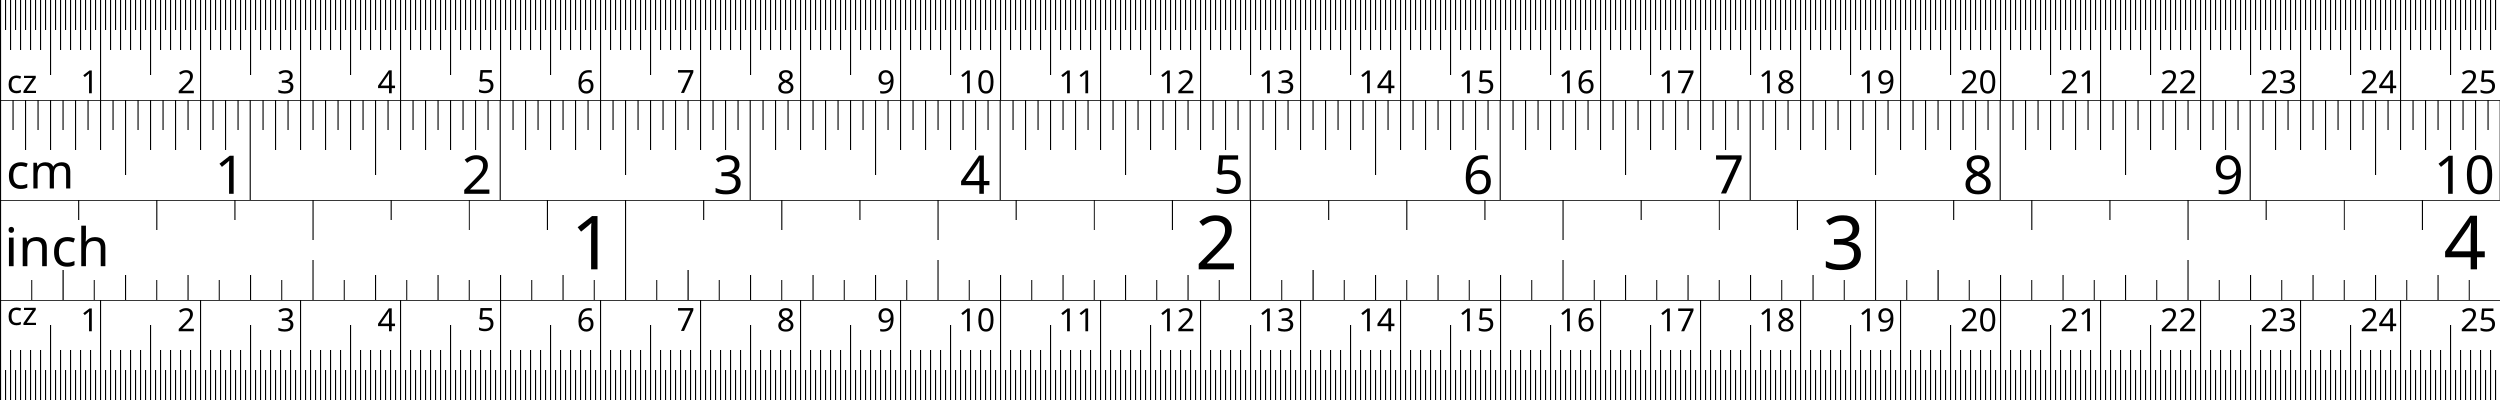
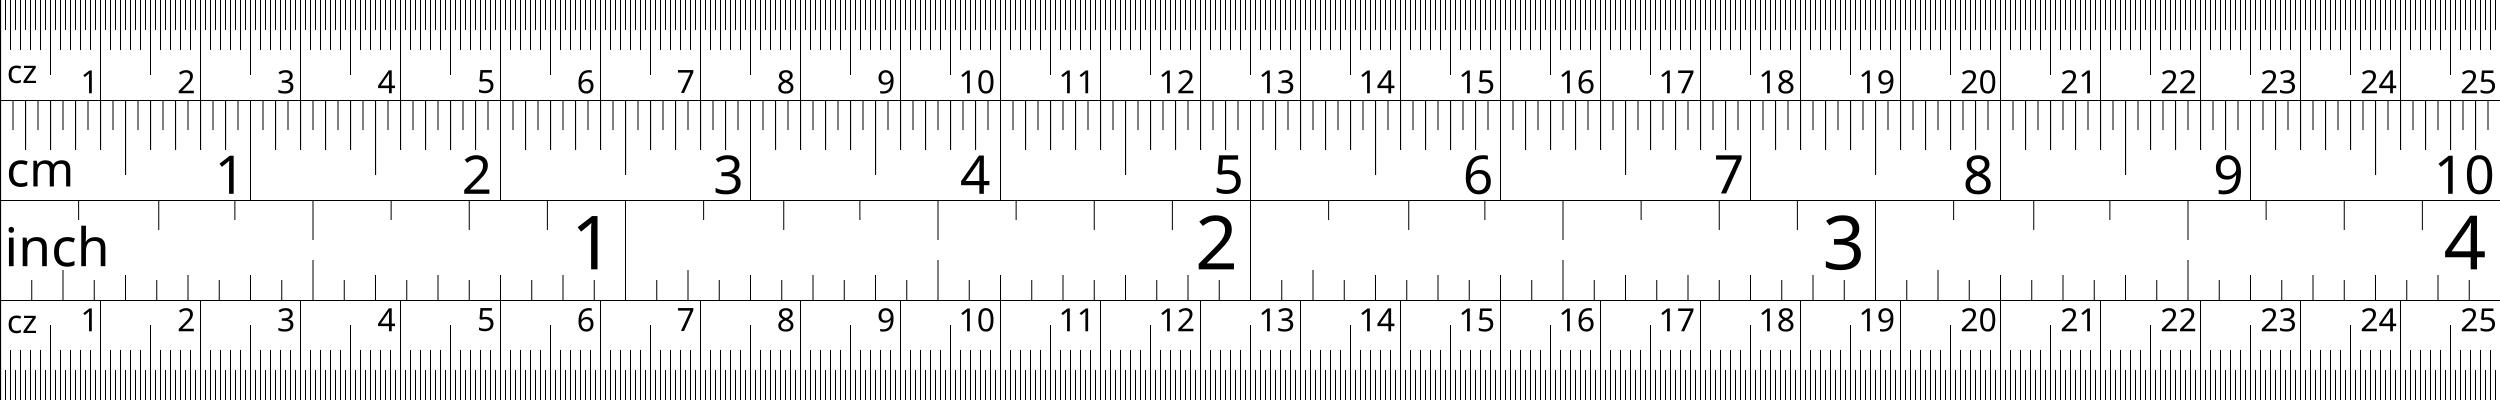
<svg xmlns="http://www.w3.org/2000/svg" xmlns:xlink="http://www.w3.org/1999/xlink" height="400" version="1.2" width="2500" id="svg1069">
  <defs id="defs1" />
  <line x1="0.556" x2="0.556" y1="0" y2="400" id="line1369" style="stroke:#000000;stroke-width:1.111;stroke-dasharray:none" />
-   <line x1="0" x2="2500" y1="100.393" y2="100.393" id="line551" style="stroke:#000000;stroke-width:0.785" />
-   <g id="g1112" transform="matrix(1.000596,0,0,0.9001202,-0.03161086,0)">
-     <line x1="10.581" x2="10.581" y1="0" y2="55.548" id="line1" style="stroke:#000000;stroke-width:1.11" />
-     <line x1="20.575" x2="20.575" y1="0" y2="55.548" id="line2" style="stroke:#000000;stroke-width:1.11" />
-     <line x1="30.569" x2="30.569" y1="0" y2="55.548" id="line3" style="stroke:#000000;stroke-width:1.11" />
-     <line x1="40.563" x2="40.563" y1="0" y2="55.548" id="line4" style="stroke:#000000;stroke-width:1.11" />
-     <line x1="50.557" x2="50.557" y1="0" y2="83.322" id="line5" style="stroke:#000000;stroke-width:1.11" />
-     <line x1="60.551" x2="60.551" y1="0" y2="55.548" id="line6" style="stroke:#000000;stroke-width:1.11" />
-     <line x1="70.545" x2="70.545" y1="0" y2="55.548" id="line7" style="stroke:#000000;stroke-width:1.11" />
-     <line x1="80.539" x2="80.539" y1="0" y2="55.548" id="line8" style="stroke:#000000;stroke-width:1.11" />
-     <line x1="90.533" x2="90.533" y1="0" y2="55.548" id="line9" style="stroke:#000000;stroke-width:1.11" />
-     <line x1="100.527" x2="100.527" y1="0" y2="111.096" id="line10" style="stroke:#000000;stroke-width:1.11" />
-     <line x1="5.584" x2="5.584" y1="0" y2="33.329" id="line451" style="stroke:#000000;stroke-width:1.11" />
-     <line x1="15.578" x2="15.578" y1="0" y2="33.329" id="line452" style="stroke:#000000;stroke-width:1.11" />
-     <line x1="25.572" x2="25.572" y1="0" y2="33.329" id="line453" style="stroke:#000000;stroke-width:1.11" />
-     <line x1="35.566" x2="35.566" y1="0" y2="33.329" id="line454" style="stroke:#000000;stroke-width:1.11" />
-     <line x1="45.56" x2="45.56" y1="0" y2="33.329" id="line455" style="stroke:#000000;stroke-width:1.11" />
-     <line x1="55.554" x2="55.554" y1="0" y2="33.329" id="line456" style="stroke:#000000;stroke-width:1.11" />
-     <line x1="65.548" x2="65.548" y1="0" y2="33.329" id="line457" style="stroke:#000000;stroke-width:1.11" />
-     <line x1="75.542" x2="75.542" y1="0" y2="33.329" id="line458" style="stroke:#000000;stroke-width:1.11" />
-     <line x1="85.536" x2="85.536" y1="0" y2="33.329" id="line459" style="stroke:#000000;stroke-width:1.11" />
-     <line x1="95.53" x2="95.53" y1="0" y2="33.329" id="line460" style="stroke:#000000;stroke-width:1.11" />
-     <line x1="13.079" x2="13.079" y1="111.096" y2="144.425" id="line1327" style="stroke:#000000;stroke-width:1.11" />
-     <line x1="38.065" x2="38.065" y1="111.096" y2="144.425" id="line1328" style="stroke:#000000;stroke-width:1.11" />
-     <line x1="63.05" x2="63.05" y1="111.096" y2="144.425" id="line1329" style="stroke:#000000;stroke-width:1.11" />
-     <line x1="88.035" x2="88.035" y1="111.096" y2="144.425" id="line1330" style="stroke:#000000;stroke-width:1.11" />
+   <line x1="0" x2="2501" y1="100.5" y2="100.5" id="line551" style="stroke:#000000;stroke-width:1;stroke-dasharray:none" />
+   <text x="6.844" y="82.969" id="text1067" style="font-size:32px;font-family:'Arial Black';fill:#000000;stroke-width:1.11">cz</text>
+   <text x="6.266" y="186.453" id="text1070" style="font-size:48px;font-family:'Arial Black';fill:#000000;stroke-width:1.11">cm</text>
+   <line x1="0" x2="2501" y1="300.5" y2="300.5" id="use1124" style="stroke:#000000;stroke-width:1;stroke-dasharray:none" />
+   <text x="4.406" y="266.177" id="text1124" style="font-size:53.333px;font-family:'Arial Black';fill:#000000;stroke-width:1.11">inch</text>
+   <use x="0" y="0" xlink:href="#text1067" id="use1183" transform="translate(0,250)" />
+   <use x="0" y="0" xlink:href="#line551" id="use1305" transform="translate(0,100)" style="stroke-width:1;stroke-dasharray:none" />
+   <g id="g880">
+     <text text-anchor="end" x="613.714" y="269.359" id="use1126" style="font-size:74.667px;font-family:'Arial Black';fill:#000000;stroke-width:1.11">1</text>
+     <text text-anchor="end" x="1237.833" y="269.359" id="text1312" style="font-size:74.667px;font-family:'Arial Black';fill:#000000;stroke-width:1.11">2</text>
+     <text text-anchor="end" x="1865.177" y="269.359" id="text1313" style="font-size:74.667px;font-family:'Arial Black';fill:#000000;stroke-width:1.11">3</text>
+     <text text-anchor="end" x="2486.271" y="269.359" id="text1314" style="font-size:74.667px;font-family:'Arial Black';fill:#000000;stroke-width:1.11">4</text>
  </g>
-   <text x="6.844" y="92.969" id="text1067" style="font-size:32px;font-family:'Arial Black';fill:#000000;stroke-width:1.11">cz</text>
-   <text x="6.266" y="188.453" id="text1070" style="font-size:48px;font-family:'Arial Black';fill:#000000;stroke-width:1.11">cm</text>
-   <use x="0" y="0" xlink:href="#g1112" id="use1112" transform="translate(100)" />
-   <use x="0" y="0" xlink:href="#use1112" id="use1113" transform="translate(100)" />
-   <use x="0" y="0" xlink:href="#use1113" id="use1114" transform="translate(100)" />
-   <use x="0" y="0" xlink:href="#use1114" id="use1115" transform="translate(100)" />
-   <use x="0" y="0" xlink:href="#use1115" id="use1116" transform="translate(100)" />
-   <use x="0" y="0" xlink:href="#use1116" id="use1117" transform="translate(100)" />
-   <line x1="0" x2="2500" y1="300.393" y2="300.393" id="use1124" style="stroke:#000000;stroke-width:0.785" />
-   <text x="4.406" y="266.177" id="text1124" style="font-size:53.333px;font-family:'Arial Black';fill:#000000;stroke-width:1.11">inch</text>
-   <text text-anchor="end" x="613.714" y="269.359" id="use1126" style="font-size:74.667px;font-family:'Arial Black';fill:#000000;stroke-width:1.11">1</text>
-   <use x="0" y="0" xlink:href="#use1117" id="use1127" transform="translate(100)" />
-   <use x="0" y="0" xlink:href="#use1127" id="use1128" transform="translate(100)" />
-   <use x="0" y="0" xlink:href="#use1128" id="use1129" transform="translate(100)" />
-   <use x="0" y="0" xlink:href="#use1129" id="use1130" transform="translate(100)" />
-   <use x="0" y="0" xlink:href="#use1130" id="use1131" transform="translate(100)" />
-   <use x="0" y="0" xlink:href="#use1131" id="use1132" transform="translate(100)" />
-   <g id="g1144" transform="translate(-0.2764893)">
-     <line x1="125.832" x2="125.832" y1="100" y2="175" id="line1133" style="stroke:#000000;stroke-width:1.111;stroke-dasharray:none" />
-     <line x1="250.5" x2="250.5" y1="100" y2="200" id="line1121" style="stroke:#000000;stroke-width:1.111;stroke-dasharray:none" />
-     <g id="g1139">
-       <line x1="25.832" x2="25.832" y1="100" y2="150" id="line1135" style="stroke:#000000;stroke-width:1.111;stroke-dasharray:none" />
-       <line x1="50.832" x2="50.832" y1="100" y2="150" id="line1137" style="stroke:#000000;stroke-width:1.111;stroke-dasharray:none" />
-       <line x1="75.832" x2="75.832" y1="100" y2="150" id="line1138" style="stroke:#000000;stroke-width:1.111;stroke-dasharray:none" />
-       <line x1="100.832" x2="100.832" y1="100" y2="150" id="line1139" style="stroke:#000000;stroke-width:1.111;stroke-dasharray:none" />
-     </g>
-     <g id="g1143" transform="translate(125)">
-       <line x1="25.832" x2="25.832" y1="100" y2="150" id="line1140" style="stroke:#000000;stroke-width:1.111;stroke-dasharray:none" />
-       <line x1="50.832" x2="50.832" y1="100" y2="150" id="line1141" style="stroke:#000000;stroke-width:1.111;stroke-dasharray:none" />
-       <line x1="75.832" x2="75.832" y1="100" y2="150" id="line1142" style="stroke:#000000;stroke-width:1.111;stroke-dasharray:none" />
-       <line x1="100.832" x2="100.832" y1="100" y2="150" id="line1143" style="stroke:#000000;stroke-width:1.111;stroke-dasharray:none" />
-     </g>
-   </g>
-   <use x="0" y="0" xlink:href="#use1132" id="use1148" transform="translate(100)" />
-   <use x="0" y="0" xlink:href="#use1148" id="use1149" transform="translate(100)" />
-   <use x="0" y="0" xlink:href="#use1149" id="use1150" transform="translate(100)" />
-   <use x="0" y="0" xlink:href="#use1150" id="use1151" transform="translate(100)" />
-   <use x="0" y="0" xlink:href="#use1151" id="use1152" transform="translate(100)" />
-   <use x="0" y="0" xlink:href="#use1152" id="use1153" transform="translate(100)" />
-   <use x="0" y="0" xlink:href="#use1153" id="use1154" transform="translate(100)" />
-   <use x="0" y="0" xlink:href="#use1154" id="use1155" transform="translate(100)" />
-   <use x="0" y="0" xlink:href="#use1155" id="use1156" transform="translate(100)" />
-   <use x="0" y="0" xlink:href="#use1156" id="use1157" transform="translate(100)" />
-   <use x="0" y="0" xlink:href="#use1157" id="use1158" transform="translate(100)" />
-   <use x="0" y="0" xlink:href="#use1158" id="use1159" transform="translate(100)" />
-   <g id="g1183" transform="matrix(1.000596,0,0,0.9001202,-0.03161086,325)">
-     <line x1="10.581" x2="10.581" y1="27.774" y2="83.322" id="line1164" style="stroke:#000000;stroke-width:1.11" />
-     <line x1="20.575" x2="20.575" y1="27.774" y2="83.322" id="line1165" style="stroke:#000000;stroke-width:1.11" />
-     <line x1="30.569" x2="30.569" y1="27.774" y2="83.322" id="line1166" style="stroke:#000000;stroke-width:1.11" />
-     <line x1="40.563" x2="40.563" y1="27.774" y2="83.322" id="line1167" style="stroke:#000000;stroke-width:1.11" />
-     <line x1="50.557" x2="50.557" y1="0" y2="83.322" id="line1168" style="stroke:#000000;stroke-width:1.11" />
-     <line x1="60.551" x2="60.551" y1="27.774" y2="83.322" id="line1169" style="stroke:#000000;stroke-width:1.11" />
-     <line x1="70.545" x2="70.545" y1="27.774" y2="83.322" id="line1170" style="stroke:#000000;stroke-width:1.11" />
-     <line x1="80.539" x2="80.539" y1="27.774" y2="83.322" id="line1171" style="stroke:#000000;stroke-width:1.11" />
-     <line x1="90.533" x2="90.533" y1="27.774" y2="83.322" id="line1172" style="stroke:#000000;stroke-width:1.11" />
-     <line x1="100.527" x2="100.527" y1="-27.774" y2="83.322" id="line1173" style="stroke:#000000;stroke-width:1.11" />
-     <line x1="5.584" x2="5.584" y1="49.993" y2="83.322" id="line1174" style="stroke:#000000;stroke-width:1.11" />
-     <line x1="15.578" x2="15.578" y1="49.993" y2="83.322" id="line1175" style="stroke:#000000;stroke-width:1.11" />
-     <line x1="25.572" x2="25.572" y1="49.993" y2="83.322" id="line1176" style="stroke:#000000;stroke-width:1.11" />
-     <line x1="35.566" x2="35.566" y1="49.993" y2="83.322" id="line1177" style="stroke:#000000;stroke-width:1.11" />
-     <line x1="45.56" x2="45.56" y1="49.993" y2="83.322" id="line1178" style="stroke:#000000;stroke-width:1.11" />
-     <line x1="55.554" x2="55.554" y1="49.993" y2="83.322" id="line1179" style="stroke:#000000;stroke-width:1.11" />
-     <line x1="65.548" x2="65.548" y1="49.993" y2="83.322" id="line1180" style="stroke:#000000;stroke-width:1.11" />
-     <line x1="75.542" x2="75.542" y1="49.993" y2="83.322" id="line1181" style="stroke:#000000;stroke-width:1.11" />
-     <line x1="85.536" x2="85.536" y1="49.993" y2="83.322" id="line1182" style="stroke:#000000;stroke-width:1.11" />
-     <line x1="95.53" x2="95.53" y1="49.993" y2="83.322" id="line1183" style="stroke:#000000;stroke-width:1.11" />
-   </g>
-   <use x="0" y="0" xlink:href="#text1067" id="use1183" transform="translate(0,232)" />
-   <use x="0" y="0" xlink:href="#g1144" id="use1144" transform="translate(250)" />
-   <use x="0" y="0" xlink:href="#g1144" id="use1184" transform="translate(500)" />
-   <use x="0" y="0" xlink:href="#use1184" id="use1187" transform="translate(250)" />
-   <use x="0" y="0" xlink:href="#g1144" id="use1185" transform="translate(1000)" />
-   <use x="0" y="0" xlink:href="#use1185" id="use1188" transform="translate(250)" />
-   <use x="0" y="0" xlink:href="#use1188" id="use1189" transform="translate(250)" />
-   <use x="0" y="0" xlink:href="#g1144" id="use1186" transform="translate(1750)" />
-   <use x="0" y="0" xlink:href="#use1186" id="use1190" transform="translate(250)" />
-   <use x="0" y="0" xlink:href="#use1144" id="use1191" transform="translate(2000)" />
-   <use x="0" y="0" xlink:href="#g1183" id="use1278" transform="translate(100)" />
-   <use x="0" y="0" xlink:href="#use1278" id="use1279" transform="translate(100)" />
-   <use x="0" y="0" xlink:href="#use1278" id="use1280" transform="translate(200)" />
-   <use x="0" y="0" xlink:href="#use1279" id="use1281" transform="translate(200)" />
-   <use x="0" y="0" xlink:href="#use1278" id="use1282" transform="translate(400)" />
-   <use x="0" y="0" xlink:href="#use1279" id="use1283" transform="translate(400)" />
-   <use x="0" y="0" xlink:href="#use1280" id="use1284" transform="translate(400)" />
-   <use x="0" y="0" xlink:href="#use1281" id="use1285" transform="translate(400)" />
-   <use x="0" y="0" xlink:href="#use1278" id="use1286" transform="translate(800)" />
-   <use x="0" y="0" xlink:href="#use1279" id="use1287" transform="translate(800)" />
-   <use x="0" y="0" xlink:href="#use1280" id="use1288" transform="translate(800)" />
-   <use x="0" y="0" xlink:href="#use1281" id="use1289" transform="translate(800)" />
-   <use x="0" y="0" xlink:href="#use1282" id="use1290" transform="translate(800)" />
-   <use x="0" y="0" xlink:href="#use1283" id="use1291" transform="translate(800)" />
-   <use x="0" y="0" xlink:href="#use1284" id="use1292" transform="translate(800)" />
-   <use x="0" y="0" xlink:href="#use1285" id="use1293" transform="translate(800)" />
-   <use x="0" y="0" xlink:href="#use1285" id="use1294" transform="translate(900)" />
-   <use x="0" y="0" xlink:href="#use1286" id="use1295" transform="translate(900)" />
-   <use x="0" y="0" xlink:href="#use1287" id="use1296" transform="translate(900)" />
-   <use x="0" y="0" xlink:href="#use1288" id="use1297" transform="translate(900)" />
-   <use x="0" y="0" xlink:href="#use1289" id="use1298" transform="translate(900)" />
-   <use x="0" y="0" xlink:href="#use1290" id="use1299" transform="translate(900)" />
-   <use x="0" y="0" xlink:href="#use1291" id="use1300" transform="translate(900)" />
-   <use x="0" y="0" xlink:href="#use1292" id="use1301" transform="translate(900)" />
-   <use x="0" y="0" xlink:href="#line551" id="use1305" transform="translate(0,100)" />
-   <g id="g1310">
-     <line x1="156.805" x2="156.805" y1="200" y2="230" id="line1305" style="stroke:#000000;stroke-width:1.111;stroke-dasharray:none" />
-     <line x1="313.056" x2="313.056" y1="200" y2="240" id="line1304" style="stroke:#000000;stroke-width:1.111;stroke-dasharray:none" />
-     <use x="0" y="0" xlink:href="#line1121" id="use1277" transform="translate(375.0555,100)" />
-     <line x1="78.68" x2="78.68" y1="200" y2="220" id="line1306" style="stroke:#000000;stroke-width:1.111;stroke-dasharray:none" />
-     <line x1="234.93" x2="234.93" y1="200" y2="220" id="line1307" style="stroke:#000000;stroke-width:1.111;stroke-dasharray:none" />
-     <line x1="469.306" x2="469.306" y1="200" y2="230" id="line1308" style="stroke:#000000;stroke-width:0.907;stroke-dasharray:none" />
-     <line x1="391.181" x2="391.181" y1="200" y2="220" id="line1309" style="stroke:#000000;stroke-width:1.111;stroke-dasharray:none" />
-     <line x1="547.43" x2="547.43" y1="200" y2="230" id="line1310" style="stroke:#000000;stroke-width:1.111;stroke-dasharray:none" />
-   </g>
-   <use x="0" y="0" xlink:href="#g1310" id="use1310" transform="translate(625)" />
-   <use x="0" y="0" xlink:href="#use1310" id="use1311" transform="translate(625)" />
-   <use x="0" y="0" xlink:href="#use1311" id="use1312" transform="translate(625)" />
-   <text text-anchor="end" x="1237.833" y="269.359" id="text1312" style="font-size:74.667px;font-family:'Arial Black';fill:#000000;stroke-width:1.11">2</text>
-   <text text-anchor="end" x="1865.177" y="269.359" id="text1313" style="font-size:74.667px;font-family:'Arial Black';fill:#000000;stroke-width:1.11">3</text>
-   <text text-anchor="end" x="2486.271" y="269.359" id="text1314" style="font-size:74.667px;font-family:'Arial Black';fill:#000000;stroke-width:1.11">4</text>
-   <g id="g1327" transform="matrix(1,0,0,-1,0.7667095,400)">
-     <line x1="312.26" x2="312.26" y1="100" y2="140" id="line1317" style="stroke:#000000;stroke-width:1.111;stroke-dasharray:none" />
-     <g id="g1322">
-       <line x1="62.342" x2="62.342" y1="100" y2="130" id="line1319" style="stroke:#000000;stroke-width:1.217;stroke-dasharray:none" />
-       <line x1="124.789" x2="124.789" y1="100" y2="125" id="line1321" style="stroke:#000000;stroke-width:1.111;stroke-dasharray:none" />
-       <line x1="187.289" x2="187.289" y1="100" y2="125" id="line1320" style="stroke:#000000;stroke-width:1.111;stroke-dasharray:none" />
-       <line x1="249.789" x2="249.789" y1="100" y2="125" id="line1326" style="stroke:#000000;stroke-width:1.111;stroke-dasharray:none" />
-       <line x1="30.98" x2="30.98" y1="100" y2="120" id="line1331" style="stroke:#000000;stroke-width:0.994;stroke-dasharray:none" />
-       <line x1="93.48" x2="93.48" y1="100" y2="120" id="line1332" style="stroke:#000000;stroke-width:0.994;stroke-dasharray:none" />
-       <line x1="155.98" x2="155.98" y1="100" y2="120" id="line1333" style="stroke:#000000;stroke-width:0.994;stroke-dasharray:none" />
-       <line x1="218.48" x2="218.48" y1="100" y2="120" id="line1334" style="stroke:#000000;stroke-width:0.994;stroke-dasharray:none" />
-       <line x1="280.98" x2="280.98" y1="100" y2="120" id="line1335" style="stroke:#000000;stroke-width:0.994;stroke-dasharray:none" />
-       <line x1="343.48" x2="343.48" y1="100" y2="120" id="line1336" style="stroke:#000000;stroke-width:0.994;stroke-dasharray:none" />
-       <line x1="405.98" x2="405.98" y1="100" y2="120" id="line1337" style="stroke:#000000;stroke-width:0.994;stroke-dasharray:none" />
-       <line x1="468.48" x2="468.48" y1="100" y2="120" id="line1338" style="stroke:#000000;stroke-width:0.994;stroke-dasharray:none" />
-       <line x1="530.98" x2="530.98" y1="100" y2="120" id="line1339" style="stroke:#000000;stroke-width:0.994;stroke-dasharray:none" />
-       <line x1="593.48" x2="593.48" y1="100" y2="120" id="line1340" style="stroke:#000000;stroke-width:0.994;stroke-dasharray:none" />
-     </g>
-     <g id="g1326" transform="translate(125)">
-       <line x1="374.789" x2="374.789" y1="100" y2="125" id="line1322" style="stroke:#000000;stroke-width:1.111;stroke-dasharray:none" transform="translate(-125)" />
-       <line x1="312.289" x2="312.289" y1="100" y2="125" id="line1323" style="stroke:#000000;stroke-width:1.111;stroke-dasharray:none" />
-       <line x1="374.789" x2="374.789" y1="100" y2="125" id="line1324" style="stroke:#000000;stroke-width:1.111;stroke-dasharray:none" />
-       <line x1="437.289" x2="437.289" y1="100" y2="125" id="line1325" style="stroke:#000000;stroke-width:1.111;stroke-dasharray:none" />
-     </g>
-   </g>
-   <use x="0" y="0" xlink:href="#g1327" id="use1340" transform="translate(625)" />
-   <use x="0" y="0" xlink:href="#use1340" id="use1341" transform="translate(625)" />
-   <use x="0" y="0" xlink:href="#use1341" id="use1342" transform="translate(625)" />
  <g id="g1359">
    <text text-anchor="end" x="98.734" y="93.297" id="text941" style="font-size:32px;font-family:'Arial Black';fill:#000000;stroke-width:1.11">1</text>
    <text text-anchor="end" x="195.5" y="93.297" id="text1117" style="font-size:32px;font-family:'Arial Black';fill:#000000;stroke-width:1.11">2</text>
    <text text-anchor="end" x="295.219" y="93.297" id="text1118" style="font-size:32px;font-family:'Arial Black';fill:#000000;stroke-width:1.11">3</text>
    <text text-anchor="end" x="395.688" y="93.297" id="text1119" style="font-size:32px;font-family:'Arial Black';fill:#000000;stroke-width:1.11">4</text>
    <text text-anchor="end" x="495.297" y="92.906" id="text1120" style="font-size:32px;font-family:'Arial Black';fill:#000000;stroke-width:1.11">5</text>
    <text text-anchor="end" x="595" y="93.297" id="text1121" style="font-size:32px;font-family:'Arial Black';fill:#000000;stroke-width:1.11">6</text>
    <text text-anchor="end" x="694.922" y="92.906" id="text1317" style="font-size:32px;font-family:'Arial Black';fill:#000000;stroke-width:1.11">7</text>
    <text text-anchor="end" x="795.031" y="93.297" id="text1342" style="font-size:32px;font-family:'Arial Black';fill:#000000;stroke-width:1.11">8</text>
    <text text-anchor="end" x="895.234" y="93.297" id="text1343" style="font-size:32px;font-family:'Arial Black';fill:#000000;stroke-width:1.11">9</text>
    <text text-anchor="end" x="995.078" y="93.297" id="text1344" style="font-size:32px;font-family:'Arial Black';fill:#000000;stroke-width:1.11">10</text>
    <text text-anchor="end" x="1095.078" y="93.297" id="text1345" style="font-size:32px;font-family:'Arial Black';fill:#000000;stroke-width:1.11">11</text>
    <text text-anchor="end" x="1195.078" y="93.297" id="text1346" style="font-size:32px;font-family:'Arial Black';fill:#000000;stroke-width:1.11">12</text>
    <text text-anchor="end" x="1295.078" y="93.297" id="text1347" style="font-size:32px;font-family:'Arial Black';fill:#000000;stroke-width:1.11">13</text>
    <text text-anchor="end" x="1395.078" y="93.297" id="text1348" style="font-size:32px;font-family:'Arial Black';fill:#000000;stroke-width:1.11">14</text>
    <text text-anchor="end" x="1495.078" y="93.297" id="text1349" style="font-size:32px;font-family:'Arial Black';fill:#000000;stroke-width:1.11">15</text>
    <text text-anchor="end" x="1595.078" y="93.297" id="text1350" style="font-size:32px;font-family:'Arial Black';fill:#000000;stroke-width:1.11">16</text>
    <text text-anchor="end" x="1695.078" y="93.297" id="text1351" style="font-size:32px;font-family:'Arial Black';fill:#000000;stroke-width:1.11">17</text>
    <text text-anchor="end" x="1795.078" y="93.297" id="text1352" style="font-size:32px;font-family:'Arial Black';fill:#000000;stroke-width:1.11">18</text>
    <text text-anchor="end" x="1895.078" y="93.297" id="text1353" style="font-size:32px;font-family:'Arial Black';fill:#000000;stroke-width:1.11">19</text>
    <text text-anchor="end" x="1996.844" y="93.297" id="text1354" style="font-size:32px;font-family:'Arial Black';fill:#000000;stroke-width:1.11">20</text>
    <text text-anchor="end" x="2096.844" y="93.297" id="text1355" style="font-size:32px;font-family:'Arial Black';fill:#000000;stroke-width:1.11">21</text>
    <text text-anchor="end" x="2196.844" y="93.297" id="text1356" style="font-size:32px;font-family:'Arial Black';fill:#000000;stroke-width:1.11">22</text>
    <text text-anchor="end" x="2296.844" y="93.297" id="text1357" style="font-size:32px;font-family:'Arial Black';fill:#000000;stroke-width:1.11">23</text>
    <text text-anchor="end" x="2396.844" y="93.297" id="text1358" style="font-size:32px;font-family:'Arial Black';fill:#000000;stroke-width:1.11">24</text>
    <text text-anchor="end" x="2496.844" y="93.297" id="text1359" style="font-size:32px;font-family:'Arial Black';fill:#000000;stroke-width:1.11">25</text>
  </g>
  <use x="0" y="0" xlink:href="#g1359" id="use1359" transform="translate(0,238)" />
-   <text text-anchor="end" x="245.224" y="193.828" id="text1360" style="font-size:53.333px;font-family:'Arial Black';fill:#000000;stroke-width:1.11">1</text>
-   <text text-anchor="end" x="492.167" y="193.828" id="text1361" style="font-size:53.333px;font-family:'Arial Black';fill:#000000;stroke-width:1.11">2</text>
-   <text text-anchor="end" x="743.698" y="193.828" id="text1362" style="font-size:53.333px;font-family:'Arial Black';fill:#000000;stroke-width:1.11">3</text>
-   <text text-anchor="end" x="990.479" y="193.828" id="text1363" style="font-size:53.333px;font-family:'Arial Black';fill:#000000;stroke-width:1.11">4</text>
-   <text text-anchor="end" x="1243.828" y="193.438" id="text1364" style="font-size:53.333px;font-family:'Arial Black';fill:#000000;stroke-width:1.11">5</text>
-   <text text-anchor="end" x="1493.333" y="193.828" id="text1365" style="font-size:53.333px;font-family:'Arial Black';fill:#000000;stroke-width:1.11">6</text>
-   <text text-anchor="end" x="1744.203" y="193.438" id="text1366" style="font-size:53.333px;font-family:'Arial Black';fill:#000000;stroke-width:1.11">7</text>
-   <text text-anchor="end" x="1993.385" y="193.828" id="text1367" style="font-size:53.333px;font-family:'Arial Black';fill:#000000;stroke-width:1.11">8</text>
-   <text text-anchor="end" x="2243.724" y="193.828" id="text1368" style="font-size:53.333px;font-family:'Arial Black';fill:#000000;stroke-width:1.11">9</text>
-   <text text-anchor="end" x="2494.797" y="193.828" id="text1369" style="font-size:53.333px;font-family:'Arial Black';fill:#000000;stroke-width:1.11">10</text>
+   <g id="g879">
+     <text text-anchor="end" x="245.224" y="193.828" id="text1360" style="font-size:53.333px;font-family:'Arial Black';fill:#000000;stroke-width:1.11">1</text>
+     <text text-anchor="end" x="492.167" y="193.828" id="text1361" style="font-size:53.333px;font-family:'Arial Black';fill:#000000;stroke-width:1.11">2</text>
+     <text text-anchor="end" x="743.698" y="193.828" id="text1362" style="font-size:53.333px;font-family:'Arial Black';fill:#000000;stroke-width:1.11">3</text>
+     <text text-anchor="end" x="990.479" y="193.828" id="text1363" style="font-size:53.333px;font-family:'Arial Black';fill:#000000;stroke-width:1.11">4</text>
+     <text text-anchor="end" x="1243.828" y="193.438" id="text1364" style="font-size:53.333px;font-family:'Arial Black';fill:#000000;stroke-width:1.11">5</text>
+     <text text-anchor="end" x="1493.333" y="193.828" id="text1365" style="font-size:53.333px;font-family:'Arial Black';fill:#000000;stroke-width:1.11">6</text>
+     <text text-anchor="end" x="1744.203" y="193.438" id="text1366" style="font-size:53.333px;font-family:'Arial Black';fill:#000000;stroke-width:1.11">7</text>
+     <text text-anchor="end" x="1993.385" y="193.828" id="text1367" style="font-size:53.333px;font-family:'Arial Black';fill:#000000;stroke-width:1.11">8</text>
+     <text text-anchor="end" x="2243.724" y="193.828" id="text1368" style="font-size:53.333px;font-family:'Arial Black';fill:#000000;stroke-width:1.11">9</text>
+     <text text-anchor="end" x="2494.797" y="193.828" id="text1369" style="font-size:53.333px;font-family:'Arial Black';fill:#000000;stroke-width:1.11">10</text>
+   </g>
+   <g id="g857">
+     <g id="g750">
+       <g id="g742">
+         <line x1="10.5" x2="10.5" y1="0" y2="50" id="line1" style="stroke:#000000;stroke-width:1;stroke-dasharray:none" />
+         <line x1="20.5" x2="20.5" y1="0" y2="50" id="line2" style="stroke:#000000;stroke-width:1;stroke-dasharray:none" />
+         <line x1="30.5" x2="30.5" y1="0" y2="50" id="line3" style="stroke:#000000;stroke-width:1;stroke-dasharray:none" />
+         <line x1="40.5" x2="40.5" y1="0" y2="50" id="line4" style="stroke:#000000;stroke-width:1;stroke-dasharray:none" />
+         <line x1="50.5" x2="50.5" y1="0" y2="75" id="line5" style="stroke:#000000;stroke-width:1;stroke-dasharray:none" />
+         <line x1="60.5" x2="60.5" y1="0" y2="50" id="line6" style="stroke:#000000;stroke-width:1;stroke-dasharray:none" />
+         <line x1="70.5" x2="70.5" y1="0" y2="50" id="line7" style="stroke:#000000;stroke-width:1;stroke-dasharray:none" />
+         <line x1="80.5" x2="80.5" y1="0" y2="50" id="line8" style="stroke:#000000;stroke-width:1;stroke-dasharray:none" />
+         <line x1="90.5" x2="90.5" y1="0" y2="50" id="line9" style="stroke:#000000;stroke-width:1;stroke-dasharray:none" />
+         <line x1="100.5" x2="100.5" y1="0" y2="100" id="line10" style="stroke:#000000;stroke-width:1;stroke-dasharray:none" />
+         <line x1="5.5" x2="5.5" y1="0" y2="30" id="line451" style="stroke:#000000;stroke-width:1;stroke-dasharray:none" />
+         <line x1="15.5" x2="15.5" y1="0" y2="30" id="line452" style="stroke:#000000;stroke-width:1;stroke-dasharray:none" />
+         <line x1="25.5" x2="25.5" y1="0" y2="30" id="line453" style="stroke:#000000;stroke-width:1;stroke-dasharray:none" />
+         <line x1="35.5" x2="35.5" y1="0" y2="30" id="line454" style="stroke:#000000;stroke-width:1;stroke-dasharray:none" />
+         <line x1="45.5" x2="45.5" y1="0" y2="30" id="line455" style="stroke:#000000;stroke-width:1;stroke-dasharray:none" />
+         <line x1="55.5" x2="55.5" y1="0" y2="30" id="line456" style="stroke:#000000;stroke-width:1;stroke-dasharray:none" />
+         <line x1="65.5" x2="65.5" y1="0" y2="30" id="line457" style="stroke:#000000;stroke-width:1;stroke-dasharray:none" />
+         <line x1="75.5" x2="75.5" y1="0" y2="30" id="line458" style="stroke:#000000;stroke-width:1;stroke-dasharray:none" />
+         <line x1="85.5" x2="85.5" y1="0" y2="30" id="line459" style="stroke:#000000;stroke-width:1;stroke-dasharray:none" />
+         <line x1="95.5" x2="95.5" y1="0" y2="30" id="line460" style="stroke:#000000;stroke-width:1;stroke-dasharray:none" />
+       </g>
+       <use x="0" y="0" xlink:href="#g742" id="use742" transform="translate(100)" />
+       <use x="0" y="0" xlink:href="#use742" id="use743" transform="translate(100)" />
+       <use x="0" y="0" xlink:href="#use743" id="use744" transform="translate(100)" />
+       <use x="0" y="0" xlink:href="#use744" id="use745" transform="translate(100)" />
+     </g>
+     <use x="0" y="0" xlink:href="#g750" id="use857" transform="matrix(1,0,0,-1,0,400)" />
+     <g id="g750-8" transform="translate(500)">
+       <g id="g742-8">
+         <line x1="10.5" x2="10.5" y1="0" y2="50" id="line1-5" style="stroke:#000000;stroke-width:1;stroke-dasharray:none" />
+         <line x1="20.5" x2="20.5" y1="0" y2="50" id="line2-8" style="stroke:#000000;stroke-width:1;stroke-dasharray:none" />
+         <line x1="30.5" x2="30.5" y1="0" y2="50" id="line3-8" style="stroke:#000000;stroke-width:1;stroke-dasharray:none" />
+         <line x1="40.5" x2="40.5" y1="0" y2="50" id="line4-4" style="stroke:#000000;stroke-width:1;stroke-dasharray:none" />
+         <line x1="50.5" x2="50.5" y1="0" y2="75" id="line5-3" style="stroke:#000000;stroke-width:1;stroke-dasharray:none" />
+         <line x1="60.5" x2="60.5" y1="0" y2="50" id="line6-1" style="stroke:#000000;stroke-width:1;stroke-dasharray:none" />
+         <line x1="70.5" x2="70.5" y1="0" y2="50" id="line7-2" style="stroke:#000000;stroke-width:1;stroke-dasharray:none" />
+         <line x1="80.5" x2="80.5" y1="0" y2="50" id="line8-4" style="stroke:#000000;stroke-width:1;stroke-dasharray:none" />
+         <line x1="90.5" x2="90.5" y1="0" y2="50" id="line9-5" style="stroke:#000000;stroke-width:1;stroke-dasharray:none" />
+         <line x1="100.5" x2="100.5" y1="0" y2="100" id="line10-9" style="stroke:#000000;stroke-width:1;stroke-dasharray:none" />
+         <line x1="5.5" x2="5.5" y1="0" y2="30" id="line451-6" style="stroke:#000000;stroke-width:1;stroke-dasharray:none" />
+         <line x1="15.5" x2="15.5" y1="0" y2="30" id="line452-4" style="stroke:#000000;stroke-width:1;stroke-dasharray:none" />
+         <line x1="25.5" x2="25.5" y1="0" y2="30" id="line453-8" style="stroke:#000000;stroke-width:1;stroke-dasharray:none" />
+         <line x1="35.5" x2="35.5" y1="0" y2="30" id="line454-7" style="stroke:#000000;stroke-width:1;stroke-dasharray:none" />
+         <line x1="45.5" x2="45.5" y1="0" y2="30" id="line455-5" style="stroke:#000000;stroke-width:1;stroke-dasharray:none" />
+         <line x1="55.5" x2="55.5" y1="0" y2="30" id="line456-7" style="stroke:#000000;stroke-width:1;stroke-dasharray:none" />
+         <line x1="65.5" x2="65.5" y1="0" y2="30" id="line457-3" style="stroke:#000000;stroke-width:1;stroke-dasharray:none" />
+         <line x1="75.5" x2="75.5" y1="0" y2="30" id="line458-6" style="stroke:#000000;stroke-width:1;stroke-dasharray:none" />
+         <line x1="85.5" x2="85.5" y1="0" y2="30" id="line459-3" style="stroke:#000000;stroke-width:1;stroke-dasharray:none" />
+         <line x1="95.5" x2="95.5" y1="0" y2="30" id="line460-6" style="stroke:#000000;stroke-width:1;stroke-dasharray:none" />
+       </g>
+       <use x="0" y="0" xlink:href="#g742-8" id="use742-7" transform="translate(100)" />
+       <use x="0" y="0" xlink:href="#use742-7" id="use743-6" transform="translate(100)" />
+       <use x="0" y="0" xlink:href="#use743-6" id="use744-2" transform="translate(100)" />
+       <use x="0" y="0" xlink:href="#use744-2" id="use745-7" transform="translate(100)" />
+       <use x="0" y="0" xlink:href="#use745-7" id="use746" transform="translate(100)" />
+       <use x="0" y="0" xlink:href="#use746" id="use747" transform="translate(100)" />
+       <use x="0" y="0" xlink:href="#use747" id="use748" transform="translate(100)" />
+       <use x="0" y="0" xlink:href="#use748" id="use749" transform="translate(100)" />
+       <use x="0" y="0" xlink:href="#use749" id="use750" transform="translate(100)" />
+     </g>
+     <use x="0" y="0" xlink:href="#g750-8" id="use751" transform="matrix(1,0,0,-1,0,400)" />
+     <use x="0" y="0" xlink:href="#g750-8" id="use858" transform="translate(1000)" />
+     <use x="0" y="0" xlink:href="#use751" id="use859" transform="translate(1000)" />
+   </g>
+   <g id="g863">
+     <g id="g862">
+       <g id="g818">
+         <line x1="125.556" x2="125.556" y1="100" y2="175" id="line1133" style="stroke:#000000;stroke-width:1.111;stroke-dasharray:none" />
+         <line x1="250.5" x2="250.5" y1="100" y2="200" id="line1121" style="stroke:#000000;stroke-width:1;stroke-dasharray:none" />
+         <line x1="25.556" x2="25.556" y1="100" y2="150" id="line1135" style="stroke:#000000;stroke-width:1.111;stroke-dasharray:none" />
+         <line x1="50.556" x2="50.556" y1="100" y2="150" id="line1137" style="stroke:#000000;stroke-width:1.111;stroke-dasharray:none" />
+         <line x1="75.556" x2="75.556" y1="100" y2="150" id="line1138" style="stroke:#000000;stroke-width:1.111;stroke-dasharray:none" />
+         <line x1="100.556" x2="100.556" y1="100" y2="150" id="line1139" style="stroke:#000000;stroke-width:1.111;stroke-dasharray:none" />
+         <line x1="150.556" x2="150.556" y1="100" y2="150" id="line1140" style="stroke:#000000;stroke-width:1.111;stroke-dasharray:none" />
+         <line x1="175.556" x2="175.556" y1="100" y2="150" id="line1141" style="stroke:#000000;stroke-width:1.111;stroke-dasharray:none" />
+         <line x1="200.556" x2="200.556" y1="100" y2="150" id="line1142" style="stroke:#000000;stroke-width:1.111;stroke-dasharray:none" />
+         <line x1="225.556" x2="225.556" y1="100" y2="150" id="line1143" style="stroke:#000000;stroke-width:1.111;stroke-dasharray:none" />
+         <line x1="13" x2="13" y1="100" y2="130" id="line1327" style="stroke:#000000;stroke-width:1;stroke-dasharray:none" />
+         <line x1="38" x2="38" y1="100" y2="130" id="line1328" style="stroke:#000000;stroke-width:1;stroke-dasharray:none" />
+         <line x1="63" x2="63" y1="100" y2="130" id="line1329" style="stroke:#000000;stroke-width:1;stroke-dasharray:none" />
+         <line x1="88" x2="88" y1="100" y2="130" id="line1330" style="stroke:#000000;stroke-width:1;stroke-dasharray:none" />
+         <line x1="113" x2="113" y1="100" y2="130" id="line813" style="stroke:#000000;stroke-width:1;stroke-dasharray:none" />
+         <line x1="138" x2="138" y1="100" y2="130" id="line814" style="stroke:#000000;stroke-width:1;stroke-dasharray:none" />
+         <line x1="163" x2="163" y1="100" y2="130" id="line815" style="stroke:#000000;stroke-width:1;stroke-dasharray:none" />
+         <line x1="188" x2="188" y1="100" y2="130" id="line816" style="stroke:#000000;stroke-width:1;stroke-dasharray:none" />
+         <line x1="213" x2="213" y1="100" y2="130" id="line817" style="stroke:#000000;stroke-width:1;stroke-dasharray:none" />
+         <line x1="238" x2="238" y1="100" y2="130" id="line818" style="stroke:#000000;stroke-width:1;stroke-dasharray:none" />
+       </g>
+       <use x="0" y="0" xlink:href="#g818" id="use860" transform="translate(250)" />
+     </g>
+     <use x="0" y="0" xlink:href="#g862" id="use862" transform="translate(500)" />
+   </g>
+   <use x="0" y="0" xlink:href="#g863" id="use863" transform="translate(1000)" />
+   <use x="0" y="0" xlink:href="#g862" id="use864" transform="translate(2000)" />
+   <g id="g882">
+     <g id="g881" transform="translate(-923,-652)">
+       <use x="0" y="0" xlink:href="#line1121" id="use1277" transform="translate(1298,752)" />
+       <line x1="1392.25" x2="1392.25" y1="852" y2="882" id="line1308" style="stroke:#000000;stroke-width:1;stroke-dasharray:none" />
+       <line x1="1314.125" x2="1314.125" y1="852" y2="872" id="line1309" style="stroke:#000000;stroke-width:1;stroke-dasharray:none" />
+       <line x1="1470.375" x2="1470.375" y1="852" y2="882" id="line1310" style="stroke:#000000;stroke-width:1;stroke-dasharray:none" />
+       <line x1="1329.75" x2="1329.75" y1="952" y2="932" id="line1337" style="stroke:#000000;stroke-width:1;stroke-dasharray:none" />
+       <line x1="1392.25" x2="1392.25" y1="952" y2="932" id="line1338" style="stroke:#000000;stroke-width:1;stroke-dasharray:none" />
+       <line x1="1454.75" x2="1454.75" y1="952" y2="932" id="line1339" style="stroke:#000000;stroke-width:1;stroke-dasharray:none" />
+       <line x1="1517.25" x2="1517.25" y1="952" y2="932" id="line1340" style="stroke:#000000;stroke-width:1;stroke-dasharray:none" />
+       <g id="g821" transform="translate(923,652)">
+         <line x1="158.75" x2="158.75" y1="200" y2="230" id="line1305" style="stroke:#000000;stroke-width:1;stroke-dasharray:none" />
+         <line x1="313" x2="313" y1="200" y2="240" id="line1304" style="stroke:#000000;stroke-width:1;stroke-dasharray:none" />
+         <line x1="78.625" x2="78.625" y1="200" y2="220" id="line1306" style="stroke:#000000;stroke-width:1;stroke-dasharray:none" />
+         <line x1="234.875" x2="234.875" y1="200" y2="220" id="line1307" style="stroke:#000000;stroke-width:1;stroke-dasharray:none" />
+         <line x1="313" x2="313" y1="300" y2="260" id="line1317" style="stroke:#000000;stroke-width:1;stroke-dasharray:none" />
+         <line x1="63" x2="63" y1="300" y2="270" id="line1319" style="stroke:#000000;stroke-width:1;stroke-dasharray:none" />
+         <line x1="125.5" x2="125.5" y1="300" y2="275" id="line1321" style="stroke:#000000;stroke-width:1;stroke-dasharray:none" />
+         <line x1="188" x2="188" y1="300" y2="275" id="line1320" style="stroke:#000000;stroke-width:1;stroke-dasharray:none" />
+         <line x1="250.5" x2="250.5" y1="300" y2="275" id="line1326" style="stroke:#000000;stroke-width:1;stroke-dasharray:none" />
+         <line x1="31.75" x2="31.75" y1="300" y2="280" id="line1331" style="stroke:#000000;stroke-width:1;stroke-dasharray:none" />
+         <line x1="94.25" x2="94.25" y1="300" y2="280" id="line1332" style="stroke:#000000;stroke-width:1;stroke-dasharray:none" />
+         <line x1="156.75" x2="156.75" y1="300" y2="280" id="line1333" style="stroke:#000000;stroke-width:1;stroke-dasharray:none" />
+         <line x1="219.25" x2="219.25" y1="300" y2="280" id="line1334" style="stroke:#000000;stroke-width:1;stroke-dasharray:none" />
+         <line x1="281.75" x2="281.75" y1="300" y2="280" id="line1335" style="stroke:#000000;stroke-width:1;stroke-dasharray:none" />
+         <line x1="344.25" x2="344.25" y1="300" y2="280" id="line1336" style="stroke:#000000;stroke-width:1;stroke-dasharray:none" />
+         <line x1="375.5" x2="375.5" y1="300" y2="275" id="line1322" style="stroke:#000000;stroke-width:1;stroke-dasharray:none" />
+       </g>
+       <line x1="1361" x2="1361" y1="952" y2="927" id="line1323" style="stroke:#000000;stroke-width:1;stroke-dasharray:none" />
+       <line x1="1423.5" x2="1423.5" y1="952" y2="927" id="line1324" style="stroke:#000000;stroke-width:1;stroke-dasharray:none" />
+       <line x1="1486" x2="1486" y1="952" y2="927" id="line1325" style="stroke:#000000;stroke-width:1;stroke-dasharray:none" />
+     </g>
+     <use x="0" y="0" xlink:href="#g881" id="use881" transform="translate(625)" />
+   </g>
+   <use x="0" y="0" xlink:href="#g882" id="use882" transform="translate(1250)" />
</svg>
